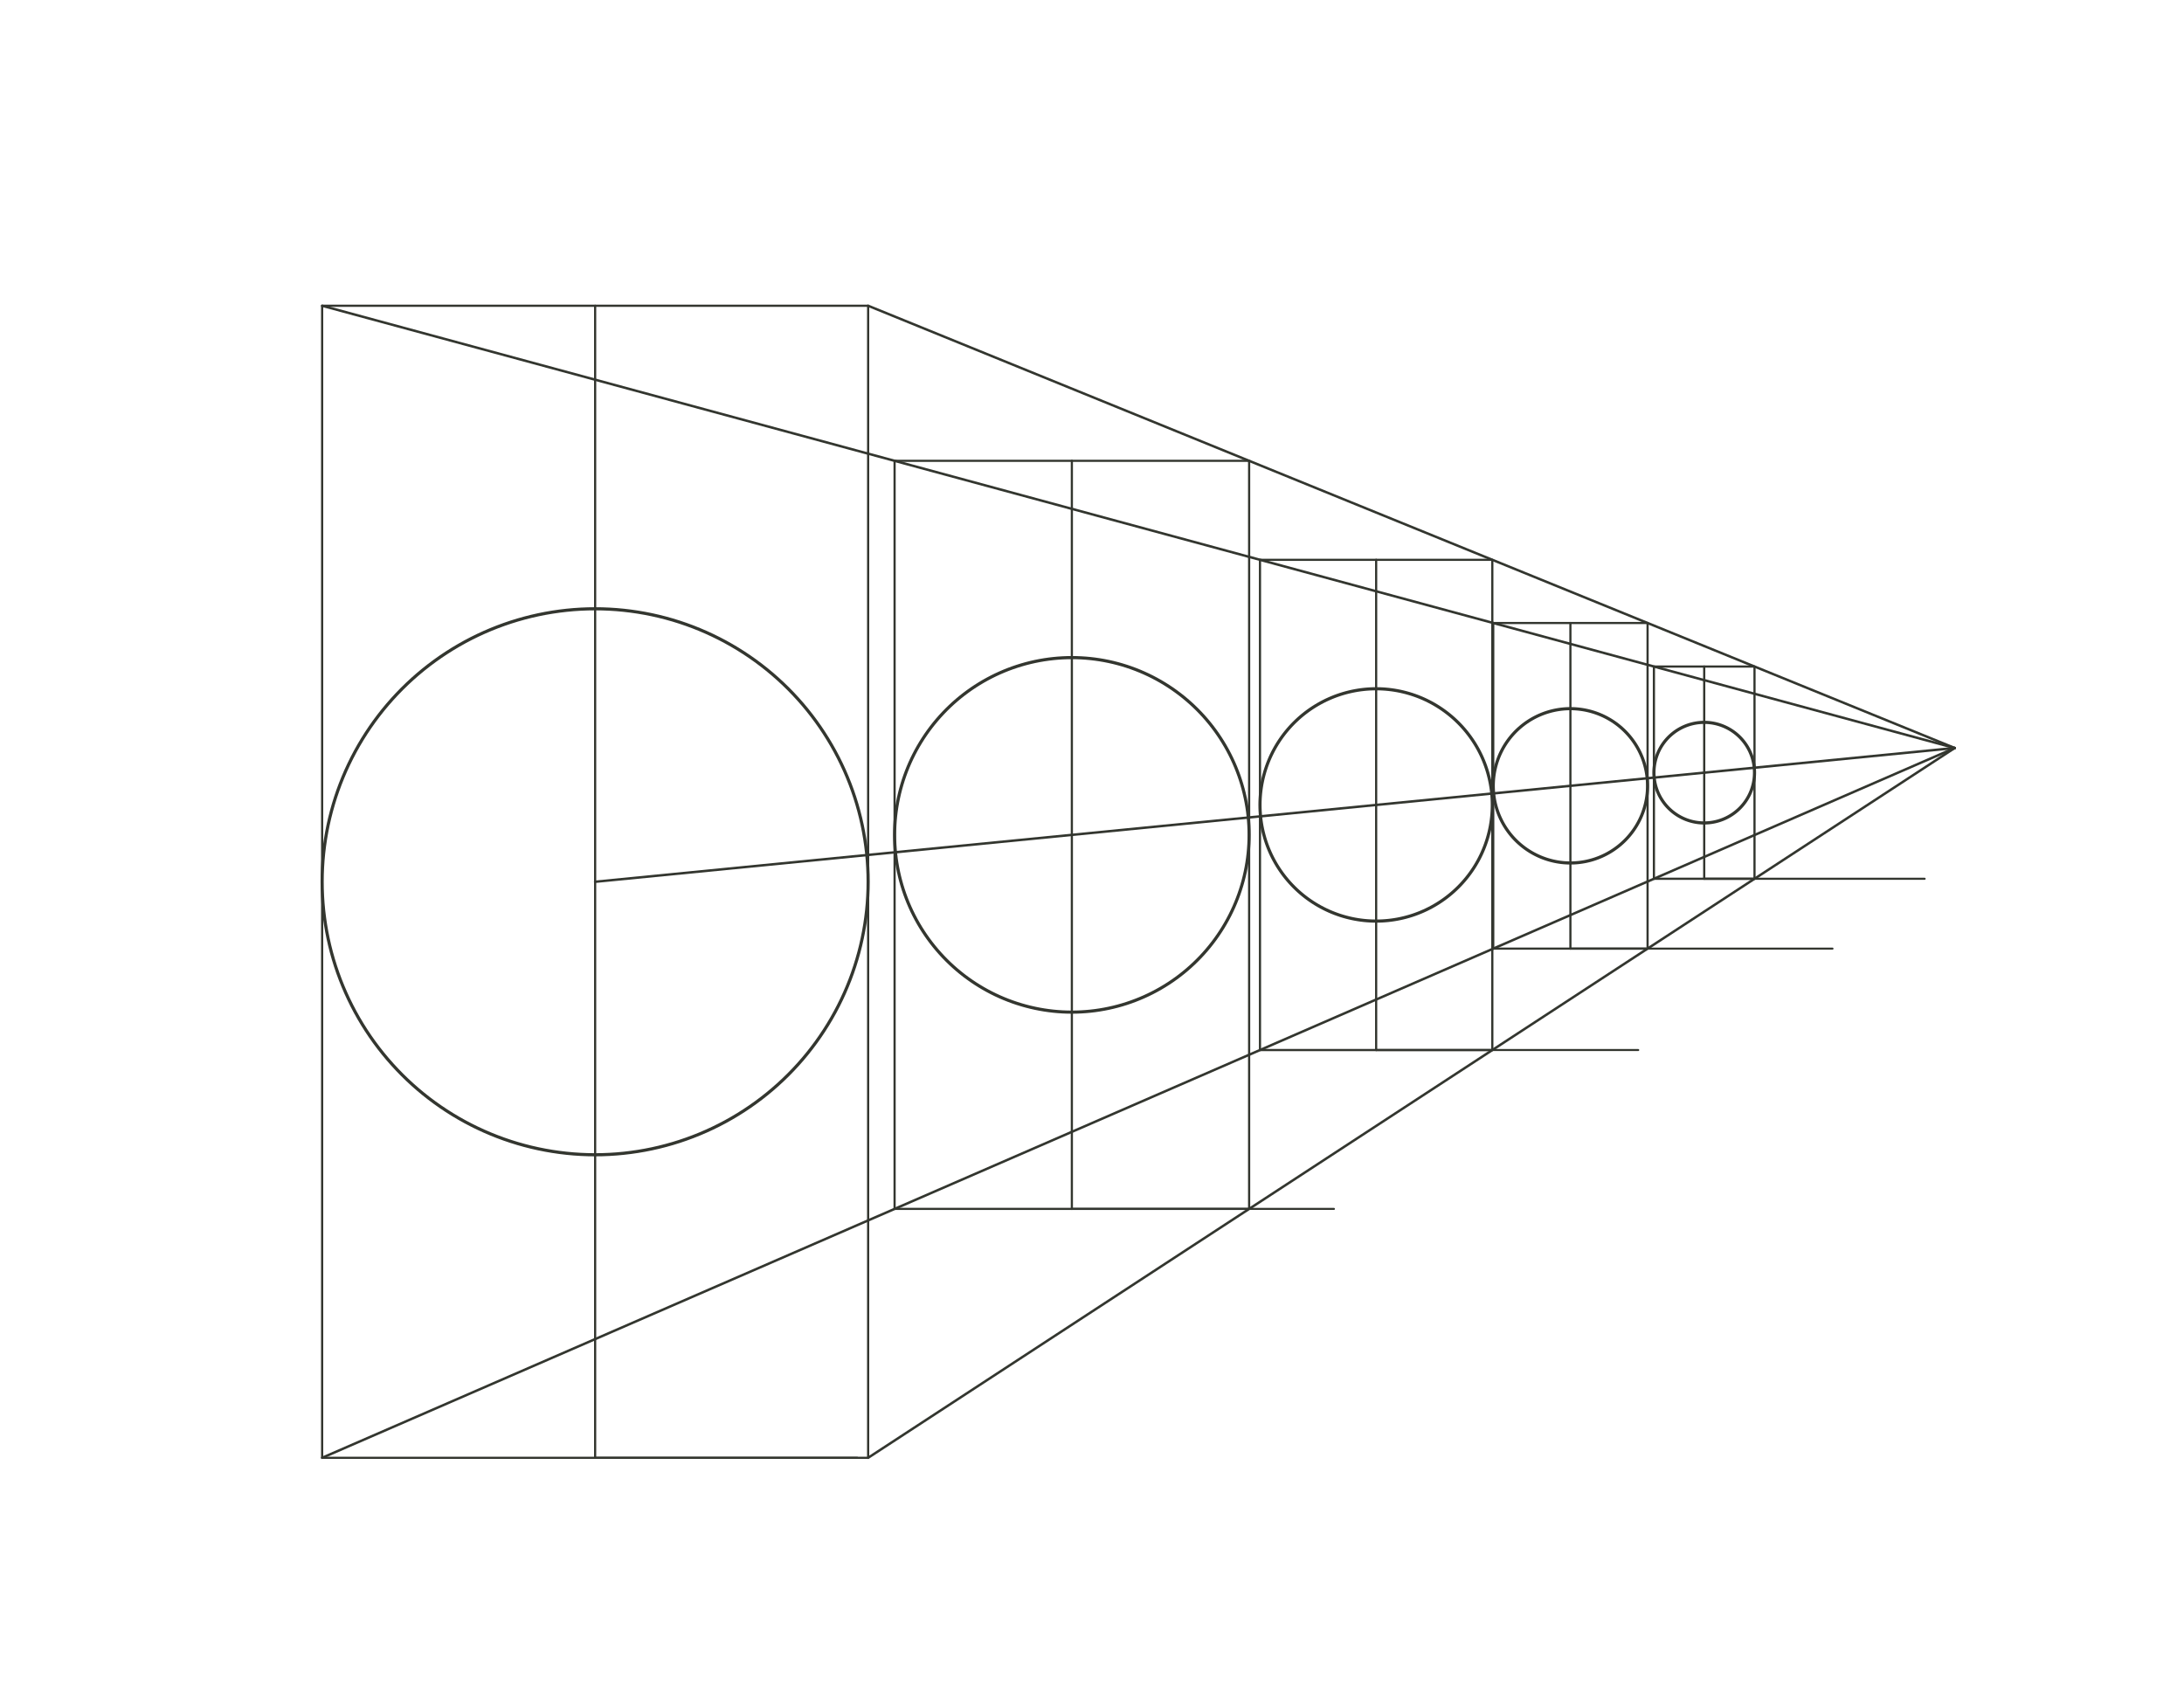
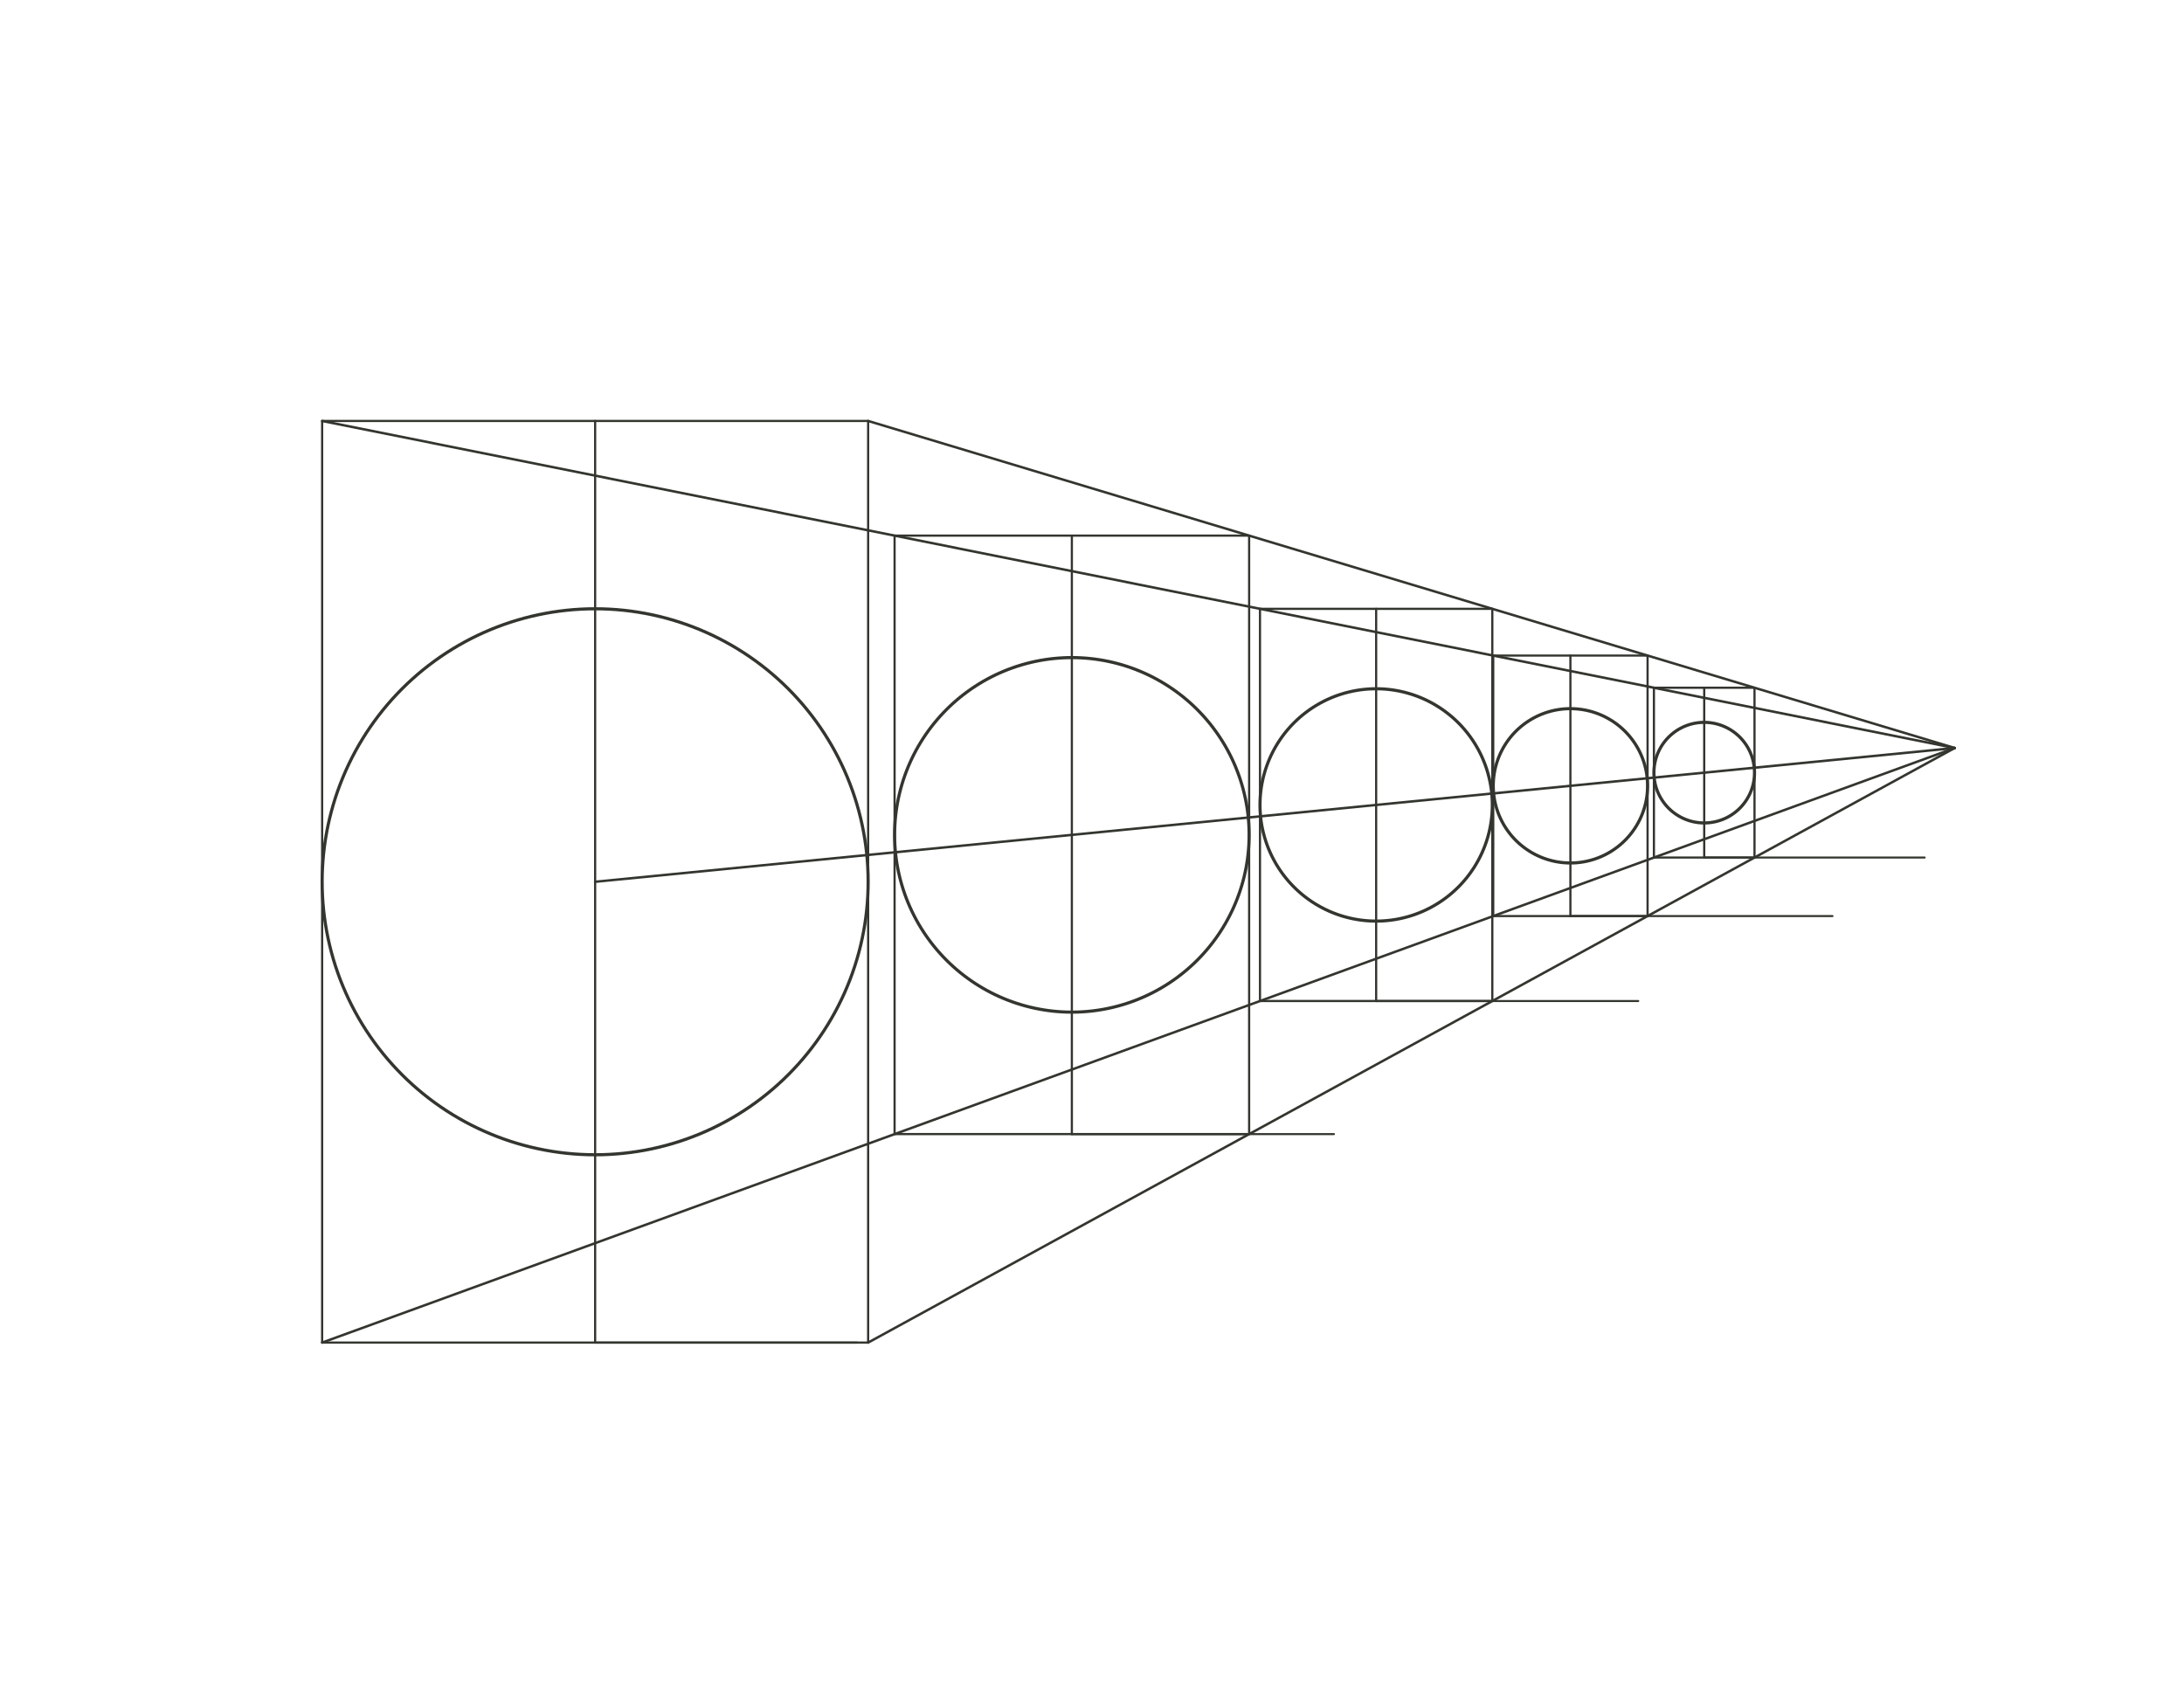
<svg xmlns="http://www.w3.org/2000/svg" viewBox="0 0 800 620">
-   <polyline points="118.000,112.000 716.000,274.000" fill="none" stroke="#33362F" stroke-width="0.9" stroke-linecap="round" stroke-linejoin="round" />
-   <polyline points="318.000,112.000 716.000,274.000" fill="none" stroke="#33362F" stroke-width="0.9" stroke-linecap="round" stroke-linejoin="round" />
-   <polyline points="118.000,534.000 716.000,274.000" fill="none" stroke="#33362F" stroke-width="0.9" stroke-linecap="round" stroke-linejoin="round" />
-   <polyline points="318.000,534.000 716.000,274.000" fill="none" stroke="#33362F" stroke-width="0.9" stroke-linecap="round" stroke-linejoin="round" />
+   <polyline points="118.000,154.200 716.000,274.000" fill="none" stroke="#33362F" stroke-width="0.9" stroke-linecap="round" stroke-linejoin="round" />
+   <polyline points="318.000,154.200 716.000,274.000" fill="none" stroke="#33362F" stroke-width="0.9" stroke-linecap="round" stroke-linejoin="round" />
+   <polyline points="118.000,491.800 716.000,274.000" fill="none" stroke="#33362F" stroke-width="0.9" stroke-linecap="round" stroke-linejoin="round" />
+   <polyline points="318.000,491.800 716.000,274.000" fill="none" stroke="#33362F" stroke-width="0.9" stroke-linecap="round" stroke-linejoin="round" />
  <polyline points="218.000,323.000 716.000,274.000" fill="none" stroke="#33362F" stroke-width="0.9" stroke-linecap="round" stroke-linejoin="round" />
  <polyline points="318.000,323.000 317.966,325.618 317.863,328.234 317.692,330.846 317.452,333.453 317.144,336.053 316.769,338.643 316.325,341.224 315.815,343.791 315.237,346.345 314.593,348.882 313.882,351.402 313.106,353.902 312.264,356.381 311.358,358.837 310.388,361.268 309.355,363.674 308.259,366.051 307.101,368.399 305.882,370.716 304.603,373.000 303.264,375.250 301.867,377.464 300.413,379.641 298.902,381.779 297.335,383.876 295.715,385.932 294.041,387.945 292.314,389.913 290.537,391.835 288.711,393.711 286.835,395.537 284.913,397.314 282.945,399.041 280.932,400.715 278.876,402.335 276.779,403.902 274.641,405.413 272.464,406.867 270.250,408.264 268.000,409.603 265.716,410.882 263.399,412.101 261.051,413.259 258.674,414.355 256.268,415.388 253.837,416.358 251.381,417.264 248.902,418.106 246.402,418.882 243.882,419.593 241.345,420.237 238.791,420.815 236.224,421.325 233.643,421.769 231.053,422.144 228.453,422.452 225.846,422.692 223.234,422.863 220.618,422.966 218.000,423.000 215.382,422.966 212.766,422.863 210.154,422.692 207.547,422.452 204.947,422.144 202.357,421.769 199.776,421.325 197.209,420.815 194.655,420.237 192.118,419.593 189.598,418.882 187.098,418.106 184.619,417.264 182.163,416.358 179.732,415.388 177.326,414.355 174.949,413.259 172.601,412.101 170.284,410.882 168.000,409.603 165.750,408.264 163.536,406.867 161.359,405.413 159.221,403.902 157.124,402.335 155.068,400.715 153.055,399.041 151.087,397.314 149.165,395.537 147.289,393.711 145.463,391.835 143.686,389.913 141.959,387.945 140.285,385.932 138.665,383.876 137.098,381.779 135.587,379.641 134.133,377.464 132.736,375.250 131.397,373.000 130.118,370.716 128.899,368.399 127.741,366.051 126.645,363.674 125.612,361.268 124.642,358.837 123.736,356.381 122.894,353.902 122.118,351.402 121.407,348.882 120.763,346.345 120.185,343.791 119.675,341.224 119.231,338.643 118.856,336.053 118.548,333.453 118.308,330.846 118.137,328.234 118.034,325.618 118.000,323.000 118.034,320.382 118.137,317.766 118.308,315.154 118.548,312.547 118.856,309.947 119.231,307.357 119.675,304.776 120.185,302.209 120.763,299.655 121.407,297.118 122.118,294.598 122.894,292.098 123.736,289.619 124.642,287.163 125.612,284.732 126.645,282.326 127.741,279.949 128.899,277.601 130.118,275.284 131.397,273.000 132.736,270.750 134.133,268.536 135.587,266.359 137.098,264.221 138.665,262.124 140.285,260.068 141.959,258.055 143.686,256.087 145.463,254.165 147.289,252.289 149.165,250.463 151.087,248.686 153.055,246.959 155.068,245.285 157.124,243.665 159.221,242.098 161.359,240.587 163.536,239.133 165.750,237.736 168.000,236.397 170.284,235.118 172.601,233.899 174.949,232.741 177.326,231.645 179.732,230.612 182.163,229.642 184.619,228.736 187.098,227.894 189.598,227.118 192.118,226.407 194.655,225.763 197.209,225.185 199.776,224.675 202.357,224.231 204.947,223.856 207.547,223.548 210.154,223.308 212.766,223.137 215.382,223.034 218.000,223.000 220.618,223.034 223.234,223.137 225.846,223.308 228.453,223.548 231.053,223.856 233.643,224.231 236.224,224.675 238.791,225.185 241.345,225.763 243.882,226.407 246.402,227.118 248.902,227.894 251.381,228.736 253.837,229.642 256.268,230.612 258.674,231.645 261.051,232.741 263.399,233.899 265.716,235.118 268.000,236.397 270.250,237.736 272.464,239.133 274.641,240.587 276.779,242.098 278.876,243.665 280.932,245.285 282.945,246.959 284.913,248.686 286.835,250.463 288.711,252.289 290.537,254.165 292.314,256.087 294.041,258.055 295.715,260.068 297.335,262.124 298.902,264.221 300.413,266.359 301.867,268.536 303.264,270.750 304.603,273.000 305.882,275.284 307.101,277.601 308.259,279.949 309.355,282.326 310.388,284.732 311.358,287.163 312.264,289.619 313.106,292.098 313.882,294.598 314.593,297.118 315.237,299.655 315.815,302.209 316.325,304.776 316.769,307.357 317.144,309.947 317.452,312.547 317.692,315.154 317.863,317.766 317.966,320.382 318.000,323.000" fill="none" stroke="#33362F" stroke-width="1.15" stroke-linecap="round" stroke-linejoin="round" />
-   <polyline points="118.000,112.000 318.000,112.000 318.000,534.000 118.000,534.000 118.000,112.000" fill="none" stroke="#33362F" stroke-width="0.8" stroke-linecap="round" stroke-linejoin="round" />
-   <polyline points="218.000,112.000 218.000,534.000" fill="none" stroke="#33362F" stroke-width="0.8" stroke-linecap="round" stroke-linejoin="round" />
-   <polyline points="218.000,534.000 314.000,534.000" fill="none" stroke="#33362F" stroke-width="0.75" stroke-linecap="round" stroke-linejoin="round" />
+   <polyline points="118.000,154.200 318.000,154.200 318.000,491.800 118.000,491.800 118.000,154.200" fill="none" stroke="#33362F" stroke-width="0.8" stroke-linecap="round" stroke-linejoin="round" />
+   <polyline points="218.000,154.200 218.000,491.800" fill="none" stroke="#33362F" stroke-width="0.8" stroke-linecap="round" stroke-linejoin="round" />
+   <polyline points="218.000,491.800 314.000,491.800" fill="none" stroke="#33362F" stroke-width="0.75" stroke-linecap="round" stroke-linejoin="round" />
  <polyline points="457.558,305.818 457.536,307.518 457.469,309.217 457.358,310.913 457.203,312.606 457.003,314.294 456.759,315.976 456.471,317.652 456.139,319.319 455.764,320.977 455.346,322.625 454.884,324.261 454.380,325.884 453.834,327.494 453.245,329.089 452.616,330.668 451.945,332.230 451.233,333.773 450.481,335.298 449.689,336.803 448.859,338.286 447.990,339.747 447.083,341.184 446.138,342.598 445.157,343.986 444.140,345.348 443.087,346.683 442.000,347.990 440.880,349.268 439.726,350.517 438.539,351.734 437.322,352.920 436.073,354.074 434.795,355.195 433.488,356.282 432.153,357.335 430.791,358.352 429.403,359.333 427.990,360.277 426.552,361.184 425.091,362.054 423.608,362.884 422.103,363.676 420.579,364.428 419.035,365.139 417.473,365.810 415.894,366.440 414.299,367.029 412.689,367.575 411.066,368.079 409.430,368.541 407.782,368.959 406.124,369.334 404.457,369.666 402.781,369.954 401.099,370.198 399.411,370.398 397.718,370.553 396.022,370.664 394.323,370.731 392.623,370.753 390.924,370.731 389.225,370.664 387.529,370.553 385.836,370.398 384.148,370.198 382.465,369.954 380.790,369.666 379.123,369.334 377.465,368.959 375.817,368.541 374.181,368.079 372.557,367.575 370.948,367.029 369.353,366.440 367.774,365.810 366.212,365.139 364.668,364.428 363.143,363.676 361.639,362.884 360.156,362.054 358.695,361.184 357.257,360.277 355.844,359.333 354.456,358.352 353.093,357.335 351.758,356.282 350.451,355.195 349.173,354.074 347.925,352.920 346.707,351.734 345.521,350.517 344.367,349.268 343.246,347.990 342.159,346.683 341.107,345.348 340.090,343.986 339.109,342.598 338.164,341.184 337.257,339.747 336.388,338.286 335.557,336.803 334.766,335.298 334.014,333.773 333.302,332.230 332.631,330.668 332.001,329.089 331.413,327.494 330.866,325.884 330.362,324.261 329.901,322.625 329.482,320.977 329.107,319.319 328.776,317.652 328.488,315.976 328.244,314.294 328.044,312.606 327.888,310.913 327.777,309.217 327.711,307.518 327.688,305.818 327.711,304.118 327.777,302.420 327.888,300.723 328.044,299.031 328.244,297.342 328.488,295.660 328.776,293.985 329.107,292.317 329.482,290.659 329.901,289.012 330.362,287.376 330.866,285.752 331.413,284.142 332.001,282.548 332.631,280.969 333.302,279.407 334.014,277.863 334.766,276.338 335.557,274.834 336.388,273.351 337.257,271.890 338.164,270.452 339.109,269.039 340.090,267.650 341.107,266.288 342.159,264.953 343.246,263.646 344.367,262.368 345.521,261.120 346.707,259.902 347.925,258.716 349.173,257.562 350.451,256.441 351.758,255.354 353.093,254.302 354.456,253.285 355.844,252.303 357.257,251.359 358.695,250.452 360.156,249.583 361.639,248.752 363.143,247.961 364.668,247.209 366.212,246.497 367.774,245.826 369.353,245.196 370.948,244.608 372.557,244.061 374.181,243.557 375.817,243.096 377.465,242.677 379.123,242.302 380.790,241.970 382.465,241.683 384.148,241.439 385.836,241.239 387.529,241.083 389.225,240.972 390.924,240.905 392.623,240.883 394.323,240.905 396.022,240.972 397.718,241.083 399.411,241.239 401.099,241.439 402.781,241.683 404.457,241.970 406.124,242.302 407.782,242.677 409.430,243.096 411.066,243.557 412.689,244.061 414.299,244.608 415.894,245.196 417.473,245.826 419.035,246.497 420.579,247.209 422.103,247.961 423.608,248.752 425.091,249.583 426.552,250.452 427.990,251.359 429.403,252.303 430.791,253.285 432.153,254.302 433.488,255.354 434.795,256.441 436.073,257.562 437.322,258.716 438.539,259.902 439.726,261.120 440.880,262.368 442.000,263.646 443.087,264.953 444.140,266.288 445.157,267.650 446.138,269.039 447.083,270.452 447.990,271.890 448.859,273.351 449.689,274.834 450.481,276.338 451.233,277.863 451.945,279.407 452.616,280.969 453.245,282.548 453.834,284.142 454.380,285.752 454.884,287.376 455.346,289.012 455.764,290.659 456.139,292.317 456.471,293.985 456.759,295.660 457.003,297.342 457.203,299.031 457.358,300.723 457.469,302.420 457.536,304.118 457.558,305.818" fill="none" stroke="#33362F" stroke-width="1.15" stroke-linecap="round" stroke-linejoin="round" />
-   <polyline points="327.688,168.805 457.558,168.805 457.558,442.831 327.688,442.831 327.688,168.805" fill="none" stroke="#33362F" stroke-width="0.8" stroke-linecap="round" stroke-linejoin="round" />
-   <polyline points="392.623,168.805 392.623,442.831" fill="none" stroke="#33362F" stroke-width="0.8" stroke-linecap="round" stroke-linejoin="round" />
-   <polyline points="392.623,442.831 488.623,442.831" fill="none" stroke="#33362F" stroke-width="0.75" stroke-linecap="round" stroke-linejoin="round" />
+   <polyline points="327.688,196.208 457.558,196.208 457.558,415.429 327.688,415.429 327.688,196.208" fill="none" stroke="#33362F" stroke-width="0.8" stroke-linecap="round" stroke-linejoin="round" />
+   <polyline points="392.623,196.208 392.623,415.429" fill="none" stroke="#33362F" stroke-width="0.8" stroke-linecap="round" stroke-linejoin="round" />
+   <polyline points="392.623,415.429 488.623,415.429" fill="none" stroke="#33362F" stroke-width="0.75" stroke-linecap="round" stroke-linejoin="round" />
  <polyline points="546.638,294.851 546.624,295.965 546.580,297.078 546.507,298.190 546.405,299.299 546.274,300.405 546.114,301.508 545.926,302.606 545.708,303.698 545.463,304.785 545.188,305.865 544.886,306.937 544.556,308.001 544.198,309.056 543.812,310.101 543.399,311.135 542.959,312.159 542.493,313.171 542.000,314.170 541.482,315.156 540.937,316.128 540.368,317.085 539.773,318.027 539.154,318.953 538.511,319.863 537.845,320.756 537.155,321.631 536.443,322.487 535.708,323.325 534.952,324.143 534.175,324.941 533.377,325.718 532.559,326.474 531.721,327.209 530.865,327.921 529.990,328.611 529.097,329.277 528.187,329.920 527.261,330.539 526.319,331.134 525.362,331.703 524.390,332.248 523.404,332.766 522.405,333.259 521.393,333.725 520.370,334.165 519.335,334.578 518.290,334.963 517.235,335.322 516.171,335.652 515.099,335.954 514.019,336.229 512.932,336.474 511.840,336.692 510.742,336.880 509.639,337.040 508.533,337.171 507.424,337.273 506.312,337.346 505.199,337.390 504.085,337.404 502.971,337.390 501.858,337.346 500.746,337.273 499.637,337.171 498.531,337.040 497.428,336.880 496.330,336.692 495.238,336.474 494.151,336.229 493.072,335.954 491.999,335.652 490.935,335.322 489.881,334.963 488.835,334.578 487.801,334.165 486.777,333.725 485.765,333.259 484.766,332.766 483.780,332.248 482.809,331.703 481.851,331.134 480.909,330.539 479.983,329.920 479.073,329.277 478.180,328.611 477.306,327.921 476.449,327.209 475.611,326.474 474.793,325.718 473.995,324.941 473.218,324.143 472.462,323.325 471.727,322.487 471.015,321.631 470.325,320.756 469.659,319.863 469.016,318.953 468.397,318.027 467.803,317.085 467.233,316.128 466.689,315.156 466.170,314.170 465.677,313.171 465.211,312.159 464.771,311.135 464.358,310.101 463.973,309.056 463.615,308.001 463.284,306.937 462.982,305.865 462.708,304.785 462.462,303.698 462.244,302.606 462.056,301.508 461.896,300.405 461.765,299.299 461.663,298.190 461.590,297.078 461.546,295.965 461.532,294.851 461.546,293.737 461.590,292.624 461.663,291.512 461.765,290.403 461.896,289.297 462.056,288.194 462.244,287.096 462.462,286.004 462.708,284.917 462.982,283.837 463.284,282.765 463.615,281.701 463.973,280.647 464.358,279.601 464.771,278.567 465.211,277.543 465.677,276.531 466.170,275.532 466.689,274.546 467.233,273.574 467.803,272.617 468.397,271.675 469.016,270.749 469.659,269.839 470.325,268.946 471.015,268.071 471.727,267.215 472.462,266.377 473.218,265.559 473.995,264.761 474.793,263.984 475.611,263.228 476.449,262.493 477.306,261.781 478.180,261.091 479.073,260.425 479.983,259.782 480.909,259.163 481.851,258.569 482.809,257.999 483.780,257.455 484.766,256.936 485.765,256.443 486.777,255.977 487.801,255.537 488.835,255.124 489.881,254.739 490.935,254.381 491.999,254.050 493.072,253.748 494.151,253.474 495.238,253.228 496.330,253.010 497.428,252.822 498.531,252.662 499.637,252.531 500.746,252.429 501.858,252.356 502.971,252.312 504.085,252.298 505.199,252.312 506.312,252.356 507.424,252.429 508.533,252.531 509.639,252.662 510.742,252.822 511.840,253.010 512.932,253.228 514.019,253.474 515.099,253.748 516.171,254.050 517.235,254.381 518.290,254.739 519.335,255.124 520.370,255.537 521.393,255.977 522.405,256.443 523.404,256.936 524.390,257.455 525.362,257.999 526.319,258.569 527.261,259.163 528.187,259.782 529.097,260.425 529.990,261.091 530.865,261.781 531.721,262.493 532.559,263.228 533.377,263.984 534.175,264.761 534.952,265.559 535.708,266.377 536.443,267.215 537.155,268.071 537.845,268.946 538.511,269.839 539.154,270.749 539.773,271.675 540.368,272.617 540.937,273.574 541.482,274.546 542.000,275.532 542.493,276.531 542.959,277.543 543.399,278.567 543.812,279.601 544.198,280.647 544.556,281.701 544.886,282.765 545.188,283.837 545.463,284.917 545.708,286.004 545.926,287.096 546.114,288.194 546.274,289.297 546.405,290.403 546.507,291.512 546.580,292.624 546.624,293.737 546.638,294.851" fill="none" stroke="#33362F" stroke-width="1.15" stroke-linecap="round" stroke-linejoin="round" />
-   <polyline points="461.532,205.064 546.638,205.064 546.638,384.638 461.532,384.638 461.532,205.064" fill="none" stroke="#33362F" stroke-width="0.8" stroke-linecap="round" stroke-linejoin="round" />
-   <polyline points="504.085,205.064 504.085,384.638" fill="none" stroke="#33362F" stroke-width="0.8" stroke-linecap="round" stroke-linejoin="round" />
-   <polyline points="504.085,384.638 600.085,384.638" fill="none" stroke="#33362F" stroke-width="0.75" stroke-linecap="round" stroke-linejoin="round" />
+   <polyline points="461.532,223.021 546.638,223.021 546.638,366.681 461.532,366.681 461.532,223.021" fill="none" stroke="#33362F" stroke-width="0.8" stroke-linecap="round" stroke-linejoin="round" />
+   <polyline points="504.085,223.021 504.085,366.681" fill="none" stroke="#33362F" stroke-width="0.8" stroke-linecap="round" stroke-linejoin="round" />
+   <polyline points="504.085,366.681 600.085,366.681" fill="none" stroke="#33362F" stroke-width="0.75" stroke-linecap="round" stroke-linejoin="round" />
  <polyline points="603.507,287.850 603.497,288.590 603.468,289.329 603.420,290.067 603.352,290.804 603.265,291.539 603.159,292.271 603.034,293.000 602.889,293.726 602.726,294.448 602.544,295.165 602.343,295.877 602.124,296.584 601.886,297.285 601.630,297.979 601.356,298.666 601.063,299.346 600.754,300.018 600.426,300.681 600.082,301.336 599.720,301.982 599.342,302.618 598.947,303.244 598.536,303.859 598.109,304.463 597.666,305.056 597.208,305.637 596.735,306.206 596.247,306.762 595.745,307.306 595.229,307.836 594.699,308.352 594.155,308.854 593.599,309.342 593.030,309.815 592.449,310.273 591.856,310.716 591.252,311.143 590.636,311.554 590.011,311.949 589.375,312.327 588.729,312.689 588.074,313.034 587.411,313.361 586.739,313.671 586.059,313.963 585.372,314.237 584.677,314.493 583.977,314.731 583.270,314.950 582.558,315.151 581.841,315.333 581.119,315.497 580.393,315.641 579.664,315.766 578.932,315.872 578.197,315.959 577.460,316.027 576.722,316.075 575.982,316.105 575.243,316.114 574.503,316.105 573.763,316.075 573.025,316.027 572.288,315.959 571.553,315.872 570.821,315.766 570.092,315.641 569.366,315.497 568.644,315.333 567.927,315.151 567.215,314.950 566.508,314.731 565.808,314.493 565.113,314.237 564.426,313.963 563.746,313.671 563.074,313.361 562.411,313.034 561.756,312.689 561.110,312.327 560.474,311.949 559.849,311.554 559.233,311.143 558.629,310.716 558.036,310.273 557.455,309.815 556.886,309.342 556.330,308.854 555.786,308.352 555.256,307.836 554.740,307.306 554.238,306.762 553.750,306.206 553.277,305.637 552.819,305.056 552.376,304.463 551.949,303.859 551.538,303.244 551.143,302.618 550.765,301.982 550.403,301.336 550.059,300.681 549.731,300.018 549.422,299.346 549.129,298.666 548.855,297.979 548.599,297.285 548.361,296.584 548.142,295.877 547.941,295.165 547.759,294.448 547.596,293.726 547.451,293.000 547.326,292.271 547.220,291.539 547.133,290.804 547.065,290.067 547.017,289.329 546.988,288.590 546.978,287.850 546.988,287.110 547.017,286.370 547.065,285.632 547.133,284.895 547.220,284.160 547.326,283.428 547.451,282.699 547.596,281.973 547.759,281.251 547.941,280.534 548.142,279.822 548.361,279.115 548.599,278.415 548.855,277.721 549.129,277.033 549.422,276.353 549.731,275.681 550.059,275.018 550.403,274.363 550.765,273.717 551.143,273.081 551.538,272.456 551.949,271.840 552.376,271.236 552.819,270.643 553.277,270.062 553.750,269.493 554.238,268.937 554.740,268.394 555.256,267.864 555.786,267.347 556.330,266.845 556.886,266.357 557.455,265.884 558.036,265.426 558.629,264.983 559.233,264.556 559.849,264.145 560.474,263.750 561.110,263.372 561.756,263.010 562.411,262.666 563.074,262.338 563.746,262.029 564.426,261.737 565.113,261.462 565.808,261.206 566.508,260.968 567.215,260.749 567.927,260.548 568.644,260.366 569.366,260.203 570.092,260.058 570.821,259.933 571.553,259.827 572.288,259.740 573.025,259.672 573.763,259.624 574.503,259.595 575.243,259.585 575.982,259.595 576.722,259.624 577.460,259.672 578.197,259.740 578.932,259.827 579.664,259.933 580.393,260.058 581.119,260.203 581.841,260.366 582.558,260.548 583.270,260.749 583.977,260.968 584.677,261.206 585.372,261.462 586.059,261.737 586.739,262.029 587.411,262.338 588.074,262.666 588.729,263.010 589.375,263.372 590.011,263.750 590.636,264.145 591.252,264.556 591.856,264.983 592.449,265.426 593.030,265.884 593.599,266.357 594.155,266.845 594.699,267.347 595.229,267.864 595.745,268.394 596.247,268.937 596.735,269.493 597.208,270.062 597.666,270.643 598.109,271.236 598.536,271.840 598.947,272.456 599.342,273.081 599.720,273.717 600.082,274.363 600.426,275.018 600.754,275.681 601.063,276.353 601.356,277.033 601.630,277.721 601.886,278.415 602.124,279.115 602.343,279.822 602.544,280.534 602.726,281.251 602.889,281.973 603.034,282.699 603.159,283.428 603.265,284.160 603.352,284.895 603.420,285.632 603.468,286.370 603.497,287.110 603.507,287.850" fill="none" stroke="#33362F" stroke-width="1.15" stroke-linecap="round" stroke-linejoin="round" />
-   <polyline points="546.978,228.211 603.507,228.211 603.507,347.488 546.978,347.488 546.978,228.211" fill="none" stroke="#33362F" stroke-width="0.8" stroke-linecap="round" stroke-linejoin="round" />
-   <polyline points="575.243,228.211 575.243,347.488" fill="none" stroke="#33362F" stroke-width="0.8" stroke-linecap="round" stroke-linejoin="round" />
-   <polyline points="575.243,347.488 671.243,347.488" fill="none" stroke="#33362F" stroke-width="0.75" stroke-linecap="round" stroke-linejoin="round" />
+   <polyline points="546.978,240.139 603.507,240.139 603.507,335.560 546.978,335.560 546.978,240.139" fill="none" stroke="#33362F" stroke-width="0.8" stroke-linecap="round" stroke-linejoin="round" />
+   <polyline points="575.243,240.139 575.243,335.560" fill="none" stroke="#33362F" stroke-width="0.8" stroke-linecap="round" stroke-linejoin="round" />
+   <polyline points="575.243,335.560 671.243,335.560" fill="none" stroke="#33362F" stroke-width="0.75" stroke-linecap="round" stroke-linejoin="round" />
  <polyline points="642.676,283.027 642.670,283.510 642.651,283.991 642.620,284.473 642.576,284.953 642.519,285.432 642.450,285.909 642.368,286.385 642.274,286.858 642.167,287.328 642.049,287.795 641.918,288.260 641.775,288.720 641.620,289.177 641.453,289.629 641.274,290.077 641.084,290.521 640.882,290.959 640.669,291.391 640.444,291.818 640.208,292.239 639.962,292.653 639.704,293.061 639.436,293.462 639.158,293.856 638.869,294.242 638.571,294.621 638.262,294.992 637.944,295.355 637.617,295.709 637.281,296.054 636.935,296.391 636.581,296.718 636.218,297.036 635.847,297.345 635.469,297.643 635.082,297.932 634.688,298.210 634.287,298.478 633.879,298.735 633.465,298.982 633.044,299.218 632.617,299.442 632.185,299.656 631.747,299.858 631.304,300.048 630.856,300.227 630.403,300.394 629.947,300.549 629.486,300.692 629.022,300.823 628.554,300.941 628.084,301.048 627.611,301.142 627.135,301.223 626.658,301.293 626.179,301.349 625.699,301.393 625.218,301.425 624.736,301.444 624.254,301.450 623.771,301.444 623.289,301.425 622.808,301.393 622.328,301.349 621.849,301.293 621.372,301.223 620.896,301.142 620.423,301.048 619.953,300.941 619.485,300.823 619.021,300.692 618.560,300.549 618.104,300.394 617.651,300.227 617.203,300.048 616.760,299.858 616.322,299.656 615.890,299.442 615.463,299.218 615.042,298.982 614.628,298.735 614.220,298.478 613.819,298.210 613.425,297.932 613.038,297.643 612.660,297.345 612.289,297.036 611.926,296.718 611.572,296.391 611.226,296.054 610.890,295.709 610.563,295.355 610.245,294.992 609.936,294.621 609.638,294.242 609.349,293.856 609.071,293.462 608.803,293.061 608.545,292.653 608.299,292.239 608.063,291.818 607.838,291.391 607.625,290.959 607.423,290.521 607.233,290.077 607.054,289.629 606.887,289.177 606.732,288.720 606.589,288.260 606.458,287.795 606.340,287.328 606.233,286.858 606.139,286.385 606.057,285.909 605.988,285.432 605.931,284.953 605.887,284.473 605.856,283.991 605.837,283.510 605.831,283.027 605.837,282.545 605.856,282.063 605.887,281.582 605.931,281.102 605.988,280.623 606.057,280.145 606.139,279.670 606.233,279.197 606.340,278.727 606.458,278.259 606.589,277.795 606.732,277.334 606.887,276.878 607.054,276.425 607.233,275.977 607.423,275.534 607.625,275.096 607.838,274.663 608.063,274.237 608.299,273.816 608.545,273.401 608.803,272.993 609.071,272.592 609.349,272.199 609.638,271.812 609.936,271.433 610.245,271.062 610.563,270.700 610.890,270.346 611.226,270.000 611.572,269.664 611.926,269.336 612.289,269.018 612.660,268.710 613.038,268.411 613.425,268.123 613.819,267.844 614.220,267.576 614.628,267.319 615.042,267.072 615.463,266.837 615.890,266.612 616.322,266.399 616.760,266.197 617.203,266.007 617.651,265.828 618.104,265.661 618.560,265.506 619.021,265.363 619.485,265.232 619.953,265.113 620.423,265.007 620.896,264.913 621.372,264.831 621.849,264.762 622.328,264.705 622.808,264.661 623.289,264.630 623.771,264.611 624.254,264.604 624.736,264.611 625.218,264.630 625.699,264.661 626.179,264.705 626.658,264.762 627.135,264.831 627.611,264.913 628.084,265.007 628.554,265.113 629.022,265.232 629.486,265.363 629.947,265.506 630.403,265.661 630.856,265.828 631.304,266.007 631.747,266.197 632.185,266.399 632.617,266.612 633.044,266.837 633.465,267.072 633.879,267.319 634.287,267.576 634.688,267.844 635.082,268.123 635.469,268.411 635.847,268.710 636.218,269.018 636.581,269.336 636.935,269.664 637.281,270.000 637.617,270.346 637.944,270.700 638.262,271.062 638.571,271.433 638.869,271.812 639.158,272.199 639.436,272.592 639.704,272.993 639.962,273.401 640.208,273.816 640.444,274.237 640.669,274.663 640.882,275.096 641.084,275.534 641.274,275.977 641.453,276.425 641.620,276.878 641.775,277.334 641.918,277.795 642.049,278.259 642.167,278.727 642.274,279.197 642.368,279.670 642.450,280.145 642.519,280.623 642.576,281.102 642.620,281.582 642.651,282.063 642.670,282.545 642.676,283.027" fill="none" stroke="#33362F" stroke-width="1.15" stroke-linecap="round" stroke-linejoin="round" />
-   <polyline points="605.831,244.155 642.676,244.155 642.676,321.900 605.831,321.900 605.831,244.155" fill="none" stroke="#33362F" stroke-width="0.8" stroke-linecap="round" stroke-linejoin="round" />
-   <polyline points="624.254,244.155 624.254,321.900" fill="none" stroke="#33362F" stroke-width="0.8" stroke-linecap="round" stroke-linejoin="round" />
-   <polyline points="624.254,321.900 705.000,321.900" fill="none" stroke="#33362F" stroke-width="0.75" stroke-linecap="round" stroke-linejoin="round" />
+   <polyline points="605.831,251.929 642.676,251.929 642.676,314.125 605.831,314.125 605.831,251.929" fill="none" stroke="#33362F" stroke-width="0.8" stroke-linecap="round" stroke-linejoin="round" />
+   <polyline points="624.254,251.929 624.254,314.125" fill="none" stroke="#33362F" stroke-width="0.8" stroke-linecap="round" stroke-linejoin="round" />
+   <polyline points="624.254,314.125 705.000,314.125" fill="none" stroke="#33362F" stroke-width="0.75" stroke-linecap="round" stroke-linejoin="round" />
</svg>
